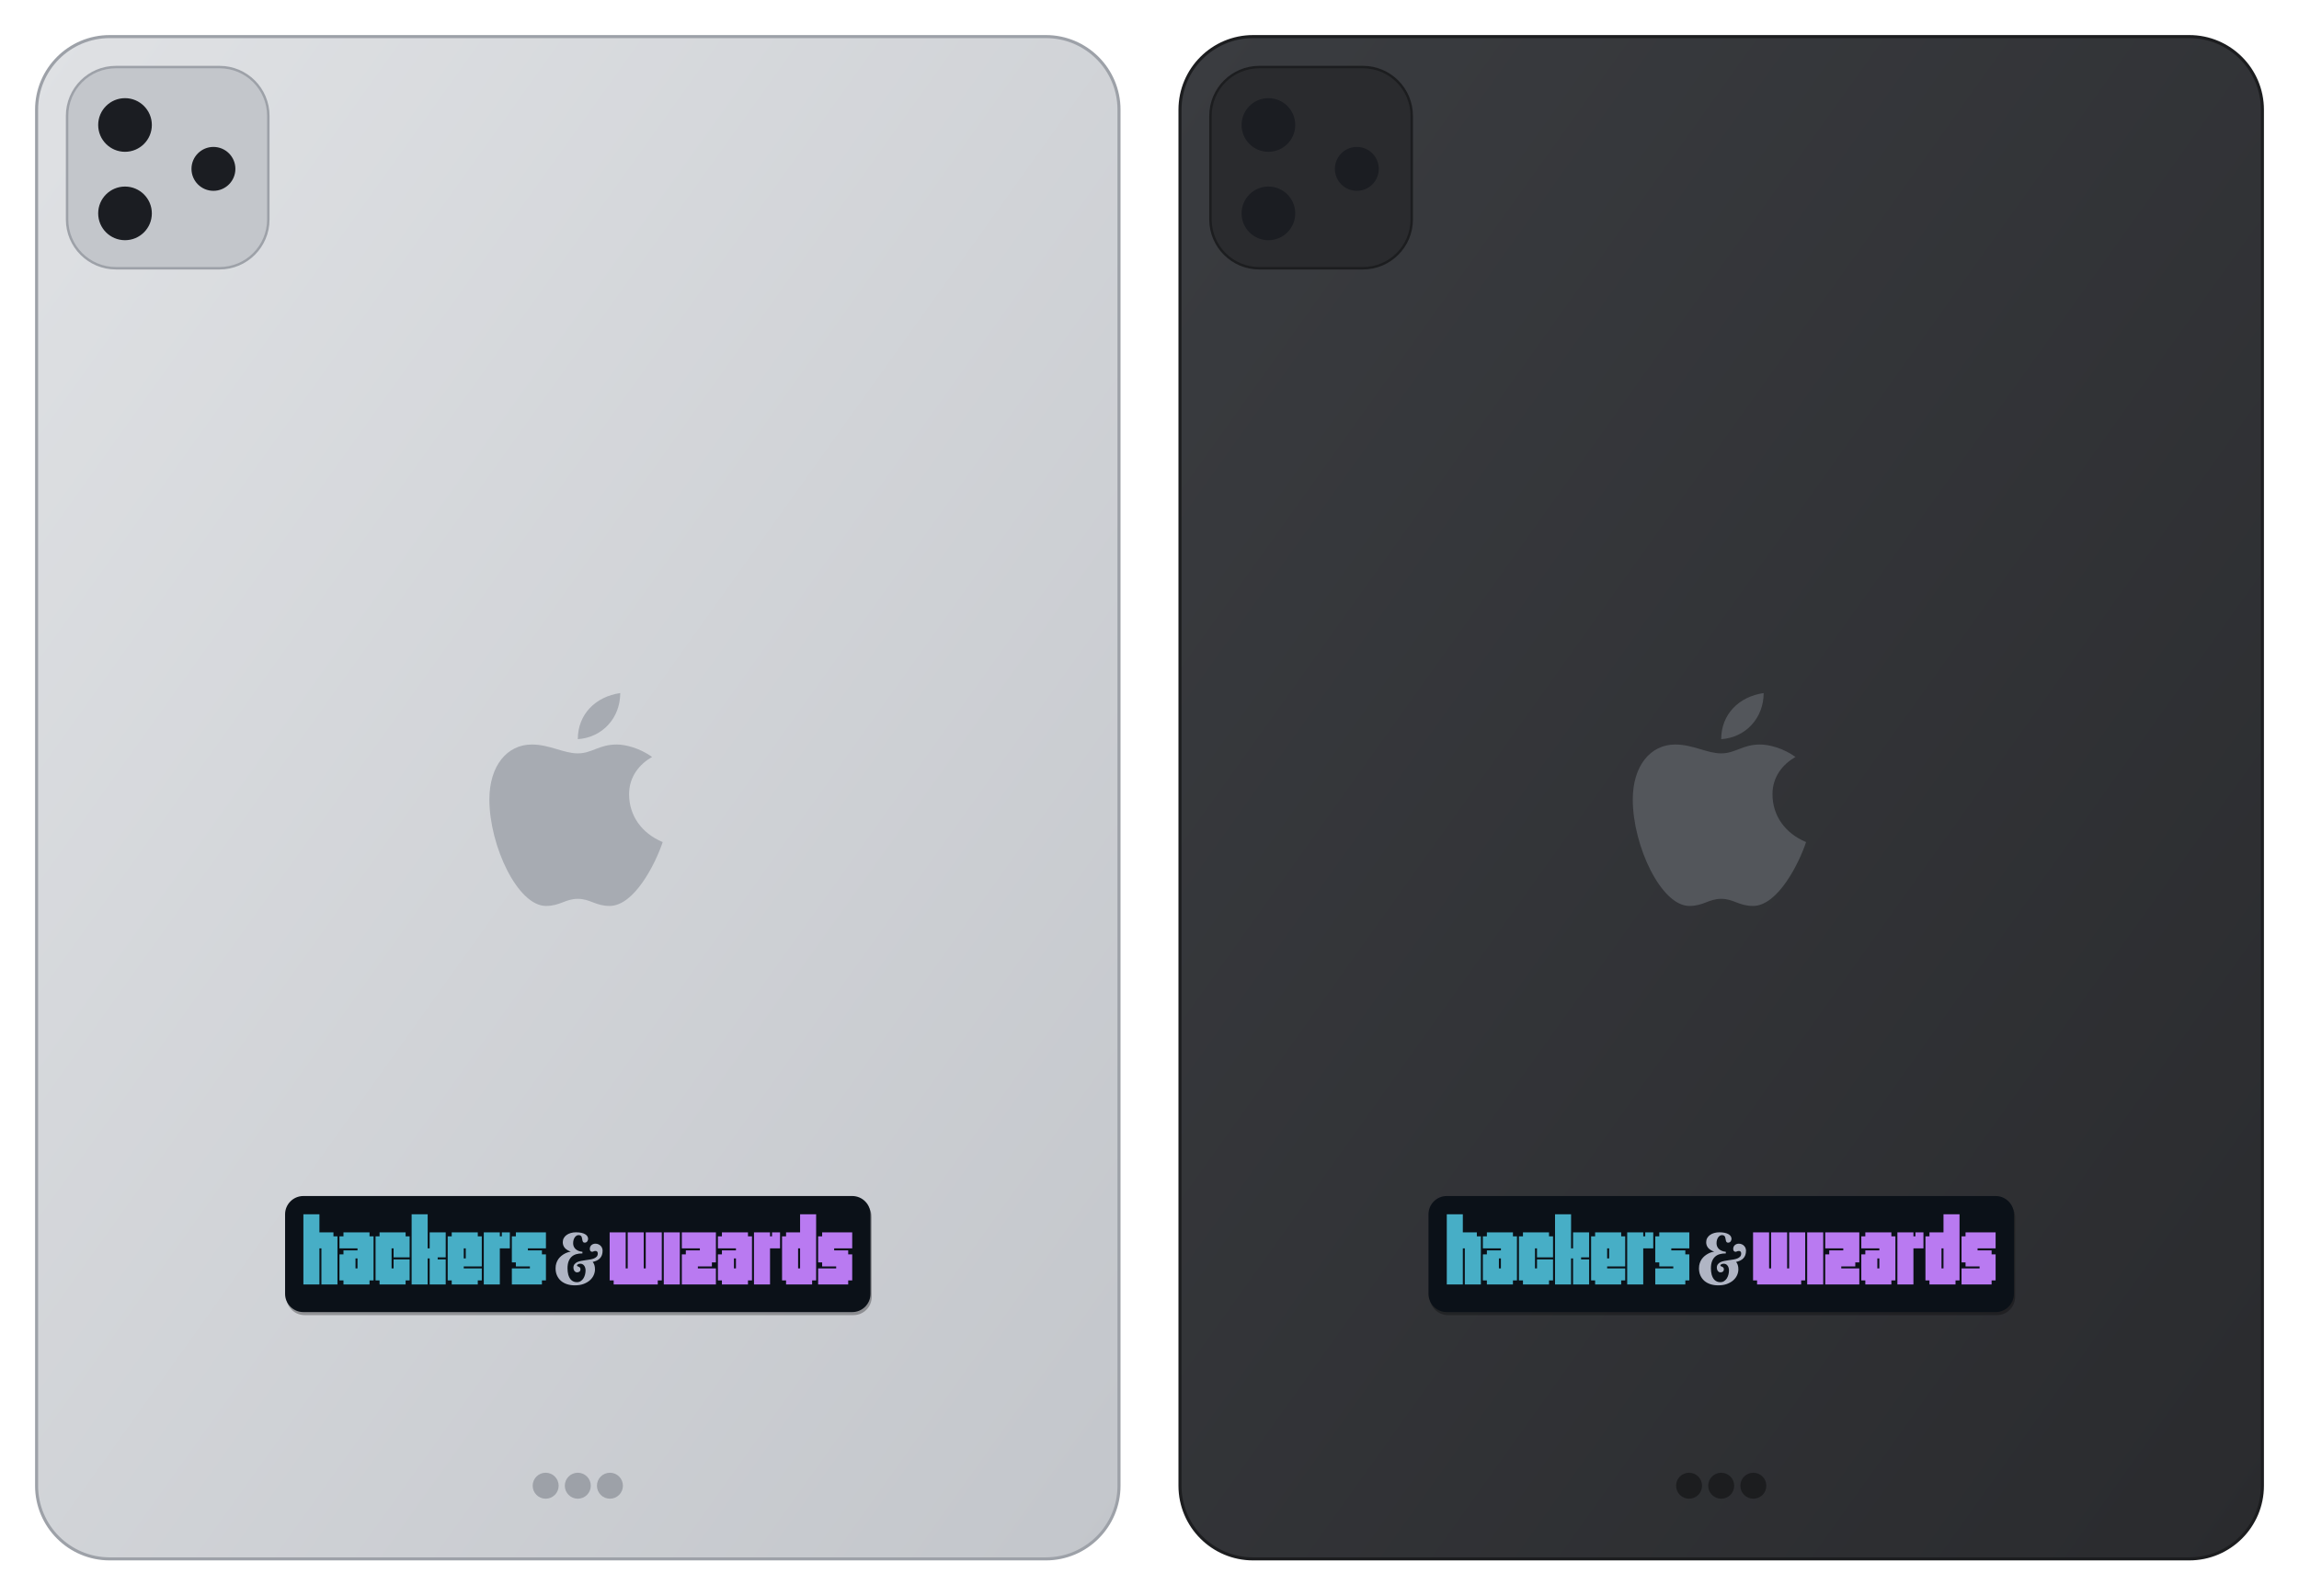
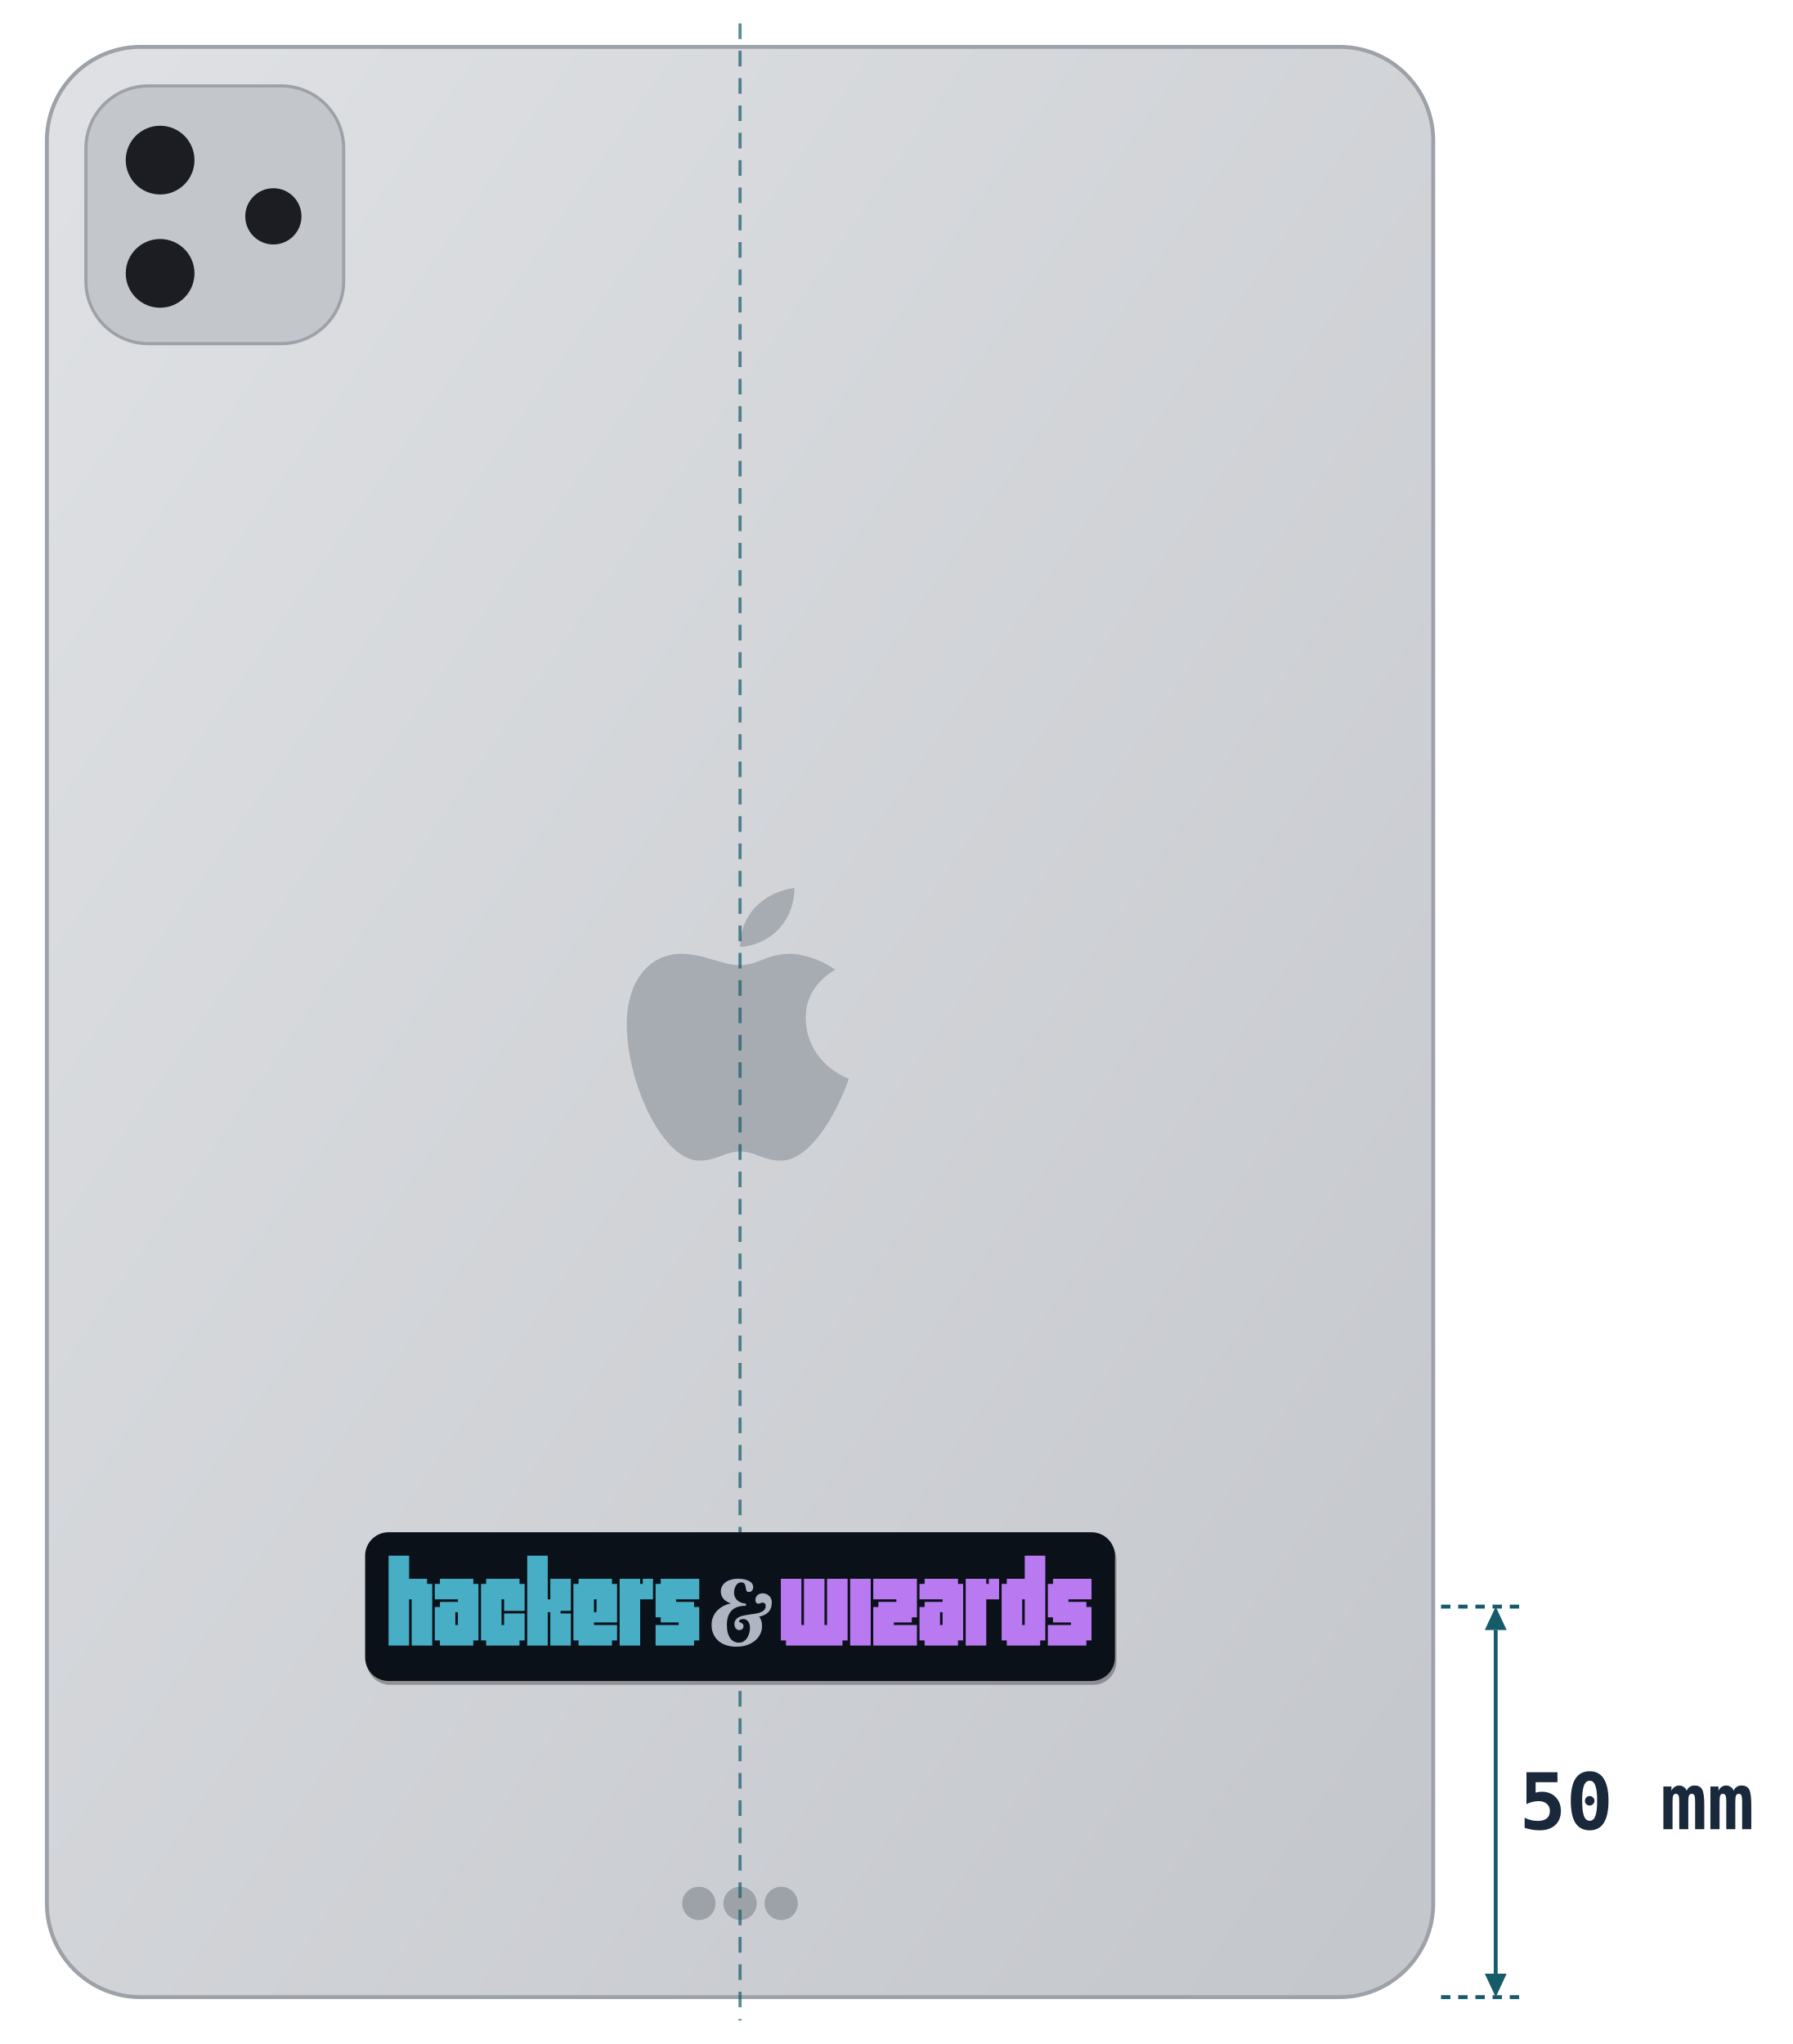
- <svg xmlns="http://www.w3.org/2000/svg" width="377mm" height="261.7mm" viewBox="-6 -6 377 261.7">
-   <g transform="translate(0 0)">
-     <defs>
-       <linearGradient id="is" x2="1" y2="1">
-         <stop offset="0" stop-color="#dfe1e4" />
-         <stop offset="1" stop-color="#c3c6cb" />
-       </linearGradient>
-     </defs>
-     <rect width="177.5" height="249.7" rx="12" fill="url(#is)" stroke="#9da1a8" stroke-width="0.5" />
-     <rect x="5" y="5" width="33" height="33" rx="8" fill="#c3c6cb" stroke="#9da1a8" stroke-width="0.4" />
-     <circle cx="14.5" cy="14.5" r="4.4" fill="#1b1d22" />
-     <circle cx="14.5" cy="29" r="4.4" fill="#1b1d22" />
-     <circle cx="29" cy="21.7" r="3.6" fill="#1b1d22" />
-     <circle cx="83.48" cy="237.7" r="2.13" fill="#9da1a8" />
-     <circle cx="88.75" cy="237.7" r="2.13" fill="#9da1a8" />
-     <circle cx="94.02" cy="237.7" r="2.13" fill="#9da1a8" />
-     <g transform="translate(74.25 107.1) scale(0.29 0.2909836)" fill="#a7abb2">
-       <path d="M50 36C42 36 34 31 24 31 10 31 0 43 0 62c0 26 16 60 32 60 8 0 11-4 18-4s10 4 18 4c14 0 26-24 30-36-12-5-19-15-19-27 0-10 6-17 13-21-7-5-15-7-20-7-10 0-14 5-22 5Z" />
-       <path d="M50 28C50 14 60 4 74 2 74 16 64 27 50 28Z" />
+ <svg xmlns="http://www.w3.org/2000/svg" width="229.5mm" height="261.7mm" viewBox="-6 -6 229.5 261.7">
+   <defs>
+     <linearGradient id="shade" x2="1" y2="1">
+       <stop offset="0" stop-color="#dfe1e4" />
+       <stop offset="1" stop-color="#c3c6cb" />
+     </linearGradient>
+   </defs>
+   <rect width="177.5" height="249.7" rx="12" fill="url(#shade)" stroke="#9da1a8" stroke-width="0.5" />
+   <rect x="5" y="5" width="33" height="33" rx="8" fill="#c3c6cb" stroke="#9da1a8" stroke-width="0.4" />
+   <circle cx="14.5" cy="14.5" r="4.4" fill="#1b1d22" />
+   <circle cx="14.5" cy="29" r="4.4" fill="#1b1d22" />
+   <circle cx="29" cy="21.7" r="3.6" fill="#1b1d22" />
+   <circle cx="83.48" cy="237.7" r="2.13" fill="#9da1a8" />
+   <circle cx="88.75" cy="237.7" r="2.13" fill="#9da1a8" />
+   <circle cx="94.02" cy="237.7" r="2.13" fill="#9da1a8" />
+   <g transform="translate(74.25 107.1) scale(0.29 0.2909836)" fill="#a7abb2">
+     <path d="M50 36C42 36 34 31 24 31 10 31 0 43 0 62c0 26 16 60 32 60 8 0 11-4 18-4s10 4 18 4c14 0 26-24 30-36-12-5-19-15-19-27 0-10 6-17 13-21-7-5-15-7-20-7-10 0-14 5-22 5Z" />
+     <path d="M50 28C50 14 60 4 74 2 74 16 64 27 50 28Z" />
+   </g>
+   <path d="M88.75 -3V252.7" stroke="#155b6a" stroke-width="0.4" stroke-dasharray="2 1.5" opacity=".7" />
+   <g transform="translate(40.75 190.1805)">
+     <clipPath id="is">
+       <rect x="0" y="0" width="96" height="19.039" rx="3" />
+     </clipPath>
+     <g transform="translate(0.2 0.5)" fill="rgba(0,0,0,.3)">
+       <rect x="0" y="0" width="96" height="19.039" rx="3" />
    </g>
-     <g transform="translate(40.75 190.1805)">
-       <clipPath id="iss">
-         <rect x="0" y="0" width="96" height="19.039" rx="3" />
-       </clipPath>
-       <g transform="translate(0.2 0.5)" fill="rgba(0,0,0,.3)">
-         <rect x="0" y="0" width="96" height="19.039" rx="3" />
-       </g>
-       <g clip-path="url(#iss)">
-         <rect x="-3" y="-3" width="102" height="25.039" fill="#0B1118" />
-         <svg x="3" y="3" width="90" height="13.039" viewBox="96 96 6571 952" overflow="visible">
-           <g fill="#47AEC6">
-             <path d="M288 312H456V360H504V936H312V504H288V936H96V96H288V312Z" />
-             <path fill-rule="evenodd" d="M888 360H936V888H888V936H576V888H528V576H576V528H744V504H528V360H576V312H888V360ZM720 744H744V624H720V744Z" />
-             <path d="M1320 360H1368V612H1176V504H1152V744H1176V636H1368V888H1320V936H1008V888H960V360H1008V312H1320V360Z" />
-             <path d="M1584 504H1608V312H1800V612H1704V636H1800V936H1608V624H1584V936H1392V96H1584V504Z" />
-             <path fill-rule="evenodd" d="M2184 360H2232V720H2016V744H2232V888H2184V936H1872V888H1824V360H1872V312H2184V360ZM2016 624H2040V504H2016V624Z" />
-             <path d="M2448 360H2472V312H2568V504H2448V936H2256V312H2448V360Z" />
-             <path d="M3000 504H2784V528H2952V576H3000V888H2952V936H2592V744H2808V720H2640V672H2592V360H2640V312H3000V504Z" />
+     <g clip-path="url(#is)">
+       <rect x="-3" y="-3" width="102" height="25.039" fill="#0B1118" />
+       <svg x="3" y="3" width="90" height="13.039" viewBox="96 96 6571 952" overflow="visible">
+         <g fill="#47AEC6">
+           <path d="M288 312H456V360H504V936H312V504H288V936H96V96H288V312Z" />
+           <path fill-rule="evenodd" d="M888 360H936V888H888V936H576V888H528V576H576V528H744V504H528V360H576V312H888V360ZM720 744H744V624H720V744Z" />
+           <path d="M1320 360H1368V612H1176V504H1152V744H1176V636H1368V888H1320V936H1008V888H960V360H1008V312H1320V360Z" />
+           <path d="M1584 504H1608V312H1800V612H1704V636H1800V936H1608V624H1584V936H1392V96H1584V504Z" />
+           <path fill-rule="evenodd" d="M2184 360H2232V720H2016V744H2232V888H2184V936H1872V888H1824V360H1872V312H2184V360ZM2016 624H2040V504H2016V624Z" />
+           <path d="M2448 360H2472V312H2568V504H2448V936H2256V312H2448V360Z" />
+           <path d="M3000 504H2784V528H2952V576H3000V888H2952V936H2592V744H2808V720H2640V672H2592V360H2640V312H3000V504Z" />
+         </g>
+         <g transform="translate(2803 -672)">
+           <g fill="#B0B5C4" transform="translate(-29 0)">
+             <path d="M662.667 1236.57C636.041 1236.01 611.657 1238.96 589.516 1245.4C567.654 1251.57 548.876 1261.94 533.181 1276.51C517.766 1290.81 505.714 1309.44 497.025 1332.43C488.617 1355.13 484.413 1382.6 484.413 1414.83C484.413 1427.44 485.114 1440.33 486.515 1453.51C487.917 1466.68 490.299 1479.43 493.662 1491.76C497.306 1503.81 501.93 1515.31 507.536 1526.24C513.141 1537.17 520.148 1546.7 528.556 1554.82C536.964 1562.67 546.774 1568.98 557.985 1573.74C569.196 1578.51 582.229 1580.89 597.083 1580.89C614.74 1580.89 630.015 1576.55 642.908 1567.86C656.081 1559.17 666.871 1548.1 675.279 1534.64C683.688 1520.91 689.994 1505.78 694.198 1489.24C698.402 1472.42 700.504 1456.17 700.504 1440.47C700.504 1428.42 698.962 1417.49 695.879 1407.68C693.077 1397.87 688.873 1389.46 683.267 1382.46C677.942 1375.17 671.355 1369.56 663.508 1365.64C655.66 1361.72 646.972 1359.75 637.442 1359.75C627.072 1359.75 617.823 1361.86 609.695 1366.06C601.848 1369.98 597.924 1375.03 597.924 1381.19C597.924 1385.4 600.026 1388.34 604.23 1390.02C608.714 1391.42 613.479 1393.39 618.524 1395.91C623.849 1398.15 628.614 1401.51 632.818 1406C637.302 1410.48 639.544 1417.49 639.544 1427.02C639.544 1438.23 635.761 1447.06 628.193 1453.51C620.906 1459.95 611.377 1463.17 599.605 1463.17C592.318 1463.17 585.872 1461.63 580.267 1458.55C574.941 1455.19 570.317 1450.98 566.393 1445.94C562.75 1440.61 559.947 1434.73 557.985 1428.28C556.023 1421.55 555.042 1414.83 555.042 1408.1C555.042 1391 559.246 1377.13 567.654 1366.48C576.062 1355.55 586.993 1346.86 600.446 1340.42C614.18 1333.97 629.735 1329.2 647.112 1326.12C664.769 1322.76 682.707 1319.81 700.924 1317.29C719.142 1314.77 736.939 1312.11 754.316 1309.3C771.974 1306.5 787.529 1302.3 800.982 1296.69C814.715 1291.09 825.786 1283.66 834.194 1274.41C842.603 1265.16 846.807 1252.83 846.807 1237.41C846.807 1228.73 845.125 1222.28 841.762 1218.08C838.679 1213.87 835.175 1210.93 831.251 1209.25C826.487 1207.29 821.302 1206.58 815.696 1207.15C811.492 1207.15 807.849 1207.71 804.766 1208.83C801.683 1209.67 798.74 1210.79 795.937 1212.19C793.415 1213.31 790.752 1214.43 787.949 1215.55C785.146 1216.39 782.063 1216.81 778.7 1216.81C771.974 1216.81 765.667 1214.15 759.782 1208.83C754.176 1203.22 751.374 1194.39 751.374 1182.34C751.374 1171.13 753.476 1161.6 757.68 1153.75C761.884 1145.91 767.209 1139.46 773.655 1134.41C780.102 1129.37 787.108 1125.73 794.676 1123.48C802.523 1120.96 810.091 1119.7 817.378 1119.7C831.672 1119.7 844.144 1122.22 854.794 1127.27C865.725 1132.03 874.834 1138.48 882.121 1146.61C889.688 1154.45 895.294 1163.42 898.938 1173.51C902.581 1183.32 904.403 1193.13 904.403 1202.94C904.403 1222.84 901.74 1240.36 896.415 1255.49C891.09 1270.35 883.382 1283.24 873.292 1294.17C863.203 1305.1 850.73 1314.21 835.876 1321.5C821.302 1328.5 804.625 1334.11 785.847 1338.31C794.536 1348.12 801.262 1360.45 806.027 1375.31C810.792 1389.88 813.174 1407.4 813.174 1427.86C813.174 1450.56 808.129 1473.4 798.039 1496.39C787.949 1519.09 772.814 1539.55 752.635 1557.77C732.455 1575.7 707.23 1590.42 676.961 1601.91C646.972 1613.12 612.078 1618.73 572.279 1618.73C538.646 1618.73 507.676 1614.24 479.368 1605.27C451.061 1596.02 426.677 1582.71 406.217 1565.33C386.037 1547.68 370.202 1526.24 358.71 1501.01C347.219 1475.79 341.474 1447.06 341.474 1414.83C341.474 1392.13 344.557 1371.53 350.723 1353.03C356.889 1334.53 365.017 1318.13 375.106 1303.84C385.477 1289.55 397.108 1277.07 410 1266.42C423.173 1255.77 436.486 1246.8 449.939 1239.52C463.393 1232.23 476.565 1226.62 489.458 1222.7C502.351 1218.5 513.842 1215.69 523.932 1214.29C520.008 1213.17 514.823 1211.49 508.376 1209.25C502.21 1206.72 495.484 1203.5 488.197 1199.58C481.19 1195.37 474.043 1190.47 466.756 1184.86C459.469 1178.98 452.882 1172.11 446.997 1164.26C441.391 1156.42 436.767 1147.45 433.123 1137.36C429.479 1126.99 427.658 1115.36 427.658 1102.46C427.658 1083.96 431.722 1067.43 439.85 1052.85C447.978 1038 459.188 1025.53 473.482 1015.44C487.776 1005.07 504.453 997.22 523.511 991.895C542.85 986.29 563.45 983.487 585.312 983.487C610.536 983.487 632.257 985.589 650.475 989.793C668.693 993.717 683.688 999.322 695.459 1006.61C707.511 1013.62 716.339 1021.88 721.945 1031.41C727.831 1040.94 730.773 1051.03 730.773 1061.68C730.773 1066.73 729.933 1071.91 728.251 1077.24C726.85 1082.56 724.467 1087.47 721.104 1091.95C717.741 1096.44 713.396 1100.22 708.071 1103.3C703.026 1106.11 697 1107.51 689.994 1107.51C681.866 1107.51 675.84 1105.27 671.916 1100.78C668.272 1096.3 665.61 1090.69 663.928 1083.96C662.247 1077.24 660.845 1070.09 659.724 1062.52C658.883 1054.68 657.202 1047.39 654.679 1040.66C652.157 1033.94 647.953 1028.33 642.067 1023.85C636.461 1019.36 628.053 1017.12 616.842 1017.12C608.154 1017.12 599.886 1019.5 592.038 1024.27C584.19 1029.03 577.184 1035.76 571.018 1044.45C565.132 1053.13 560.367 1063.5 556.724 1075.56C553.36 1087.61 551.679 1100.78 551.679 1115.08C551.679 1128.25 554.061 1140.72 558.826 1152.49C563.59 1163.98 570.597 1174.21 579.846 1183.18C589.375 1192.15 601.007 1199.58 614.74 1205.46C628.474 1211.35 644.449 1215.13 662.667 1216.81V1236.57Z" />
          </g>
-           <g transform="translate(2803 -672)">
-             <g fill="#B0B5C4" transform="translate(-29 0)">
-               <path d="M662.667 1236.57C636.041 1236.01 611.657 1238.96 589.516 1245.4C567.654 1251.57 548.876 1261.94 533.181 1276.51C517.766 1290.81 505.714 1309.44 497.025 1332.43C488.617 1355.13 484.413 1382.6 484.413 1414.83C484.413 1427.44 485.114 1440.33 486.515 1453.51C487.917 1466.68 490.299 1479.43 493.662 1491.76C497.306 1503.81 501.93 1515.31 507.536 1526.24C513.141 1537.17 520.148 1546.7 528.556 1554.82C536.964 1562.67 546.774 1568.98 557.985 1573.74C569.196 1578.51 582.229 1580.89 597.083 1580.89C614.74 1580.89 630.015 1576.55 642.908 1567.86C656.081 1559.17 666.871 1548.1 675.279 1534.64C683.688 1520.91 689.994 1505.78 694.198 1489.24C698.402 1472.42 700.504 1456.17 700.504 1440.47C700.504 1428.42 698.962 1417.49 695.879 1407.68C693.077 1397.87 688.873 1389.46 683.267 1382.46C677.942 1375.17 671.355 1369.56 663.508 1365.64C655.66 1361.72 646.972 1359.75 637.442 1359.75C627.072 1359.75 617.823 1361.86 609.695 1366.06C601.848 1369.98 597.924 1375.03 597.924 1381.19C597.924 1385.4 600.026 1388.34 604.23 1390.02C608.714 1391.42 613.479 1393.39 618.524 1395.91C623.849 1398.15 628.614 1401.51 632.818 1406C637.302 1410.48 639.544 1417.49 639.544 1427.02C639.544 1438.23 635.761 1447.06 628.193 1453.51C620.906 1459.95 611.377 1463.17 599.605 1463.17C592.318 1463.17 585.872 1461.63 580.267 1458.55C574.941 1455.19 570.317 1450.98 566.393 1445.94C562.75 1440.61 559.947 1434.73 557.985 1428.28C556.023 1421.55 555.042 1414.83 555.042 1408.1C555.042 1391 559.246 1377.13 567.654 1366.48C576.062 1355.55 586.993 1346.86 600.446 1340.42C614.18 1333.97 629.735 1329.2 647.112 1326.12C664.769 1322.76 682.707 1319.81 700.924 1317.29C719.142 1314.77 736.939 1312.11 754.316 1309.3C771.974 1306.5 787.529 1302.3 800.982 1296.69C814.715 1291.09 825.786 1283.66 834.194 1274.41C842.603 1265.16 846.807 1252.83 846.807 1237.41C846.807 1228.73 845.125 1222.28 841.762 1218.08C838.679 1213.87 835.175 1210.93 831.251 1209.25C826.487 1207.29 821.302 1206.58 815.696 1207.15C811.492 1207.15 807.849 1207.71 804.766 1208.83C801.683 1209.67 798.74 1210.79 795.937 1212.19C793.415 1213.31 790.752 1214.43 787.949 1215.55C785.146 1216.39 782.063 1216.81 778.7 1216.81C771.974 1216.81 765.667 1214.15 759.782 1208.83C754.176 1203.22 751.374 1194.39 751.374 1182.34C751.374 1171.13 753.476 1161.6 757.68 1153.75C761.884 1145.91 767.209 1139.46 773.655 1134.41C780.102 1129.37 787.108 1125.73 794.676 1123.48C802.523 1120.96 810.091 1119.7 817.378 1119.7C831.672 1119.7 844.144 1122.22 854.794 1127.27C865.725 1132.03 874.834 1138.48 882.121 1146.61C889.688 1154.45 895.294 1163.42 898.938 1173.51C902.581 1183.32 904.403 1193.13 904.403 1202.94C904.403 1222.84 901.74 1240.36 896.415 1255.49C891.09 1270.35 883.382 1283.24 873.292 1294.17C863.203 1305.1 850.73 1314.21 835.876 1321.5C821.302 1328.5 804.625 1334.11 785.847 1338.31C794.536 1348.12 801.262 1360.45 806.027 1375.31C810.792 1389.88 813.174 1407.4 813.174 1427.86C813.174 1450.56 808.129 1473.4 798.039 1496.39C787.949 1519.09 772.814 1539.55 752.635 1557.77C732.455 1575.7 707.23 1590.42 676.961 1601.91C646.972 1613.12 612.078 1618.73 572.279 1618.73C538.646 1618.73 507.676 1614.24 479.368 1605.27C451.061 1596.02 426.677 1582.71 406.217 1565.33C386.037 1547.68 370.202 1526.24 358.71 1501.01C347.219 1475.79 341.474 1447.06 341.474 1414.83C341.474 1392.13 344.557 1371.53 350.723 1353.03C356.889 1334.53 365.017 1318.13 375.106 1303.84C385.477 1289.55 397.108 1277.07 410 1266.42C423.173 1255.77 436.486 1246.8 449.939 1239.52C463.393 1232.23 476.565 1226.62 489.458 1222.7C502.351 1218.5 513.842 1215.69 523.932 1214.29C520.008 1213.17 514.823 1211.49 508.376 1209.25C502.21 1206.72 495.484 1203.5 488.197 1199.58C481.19 1195.37 474.043 1190.47 466.756 1184.86C459.469 1178.98 452.882 1172.11 446.997 1164.26C441.391 1156.42 436.767 1147.45 433.123 1137.36C429.479 1126.99 427.658 1115.36 427.658 1102.46C427.658 1083.96 431.722 1067.43 439.85 1052.85C447.978 1038 459.188 1025.53 473.482 1015.44C487.776 1005.07 504.453 997.22 523.511 991.895C542.85 986.29 563.45 983.487 585.312 983.487C610.536 983.487 632.257 985.589 650.475 989.793C668.693 993.717 683.688 999.322 695.459 1006.61C707.511 1013.62 716.339 1021.88 721.945 1031.41C727.831 1040.94 730.773 1051.03 730.773 1061.68C730.773 1066.73 729.933 1071.91 728.251 1077.24C726.85 1082.56 724.467 1087.47 721.104 1091.95C717.741 1096.44 713.396 1100.22 708.071 1103.3C703.026 1106.11 697 1107.51 689.994 1107.51C681.866 1107.51 675.84 1105.27 671.916 1100.78C668.272 1096.3 665.61 1090.69 663.928 1083.96C662.247 1077.24 660.845 1070.09 659.724 1062.52C658.883 1054.68 657.202 1047.39 654.679 1040.66C652.157 1033.94 647.953 1028.33 642.067 1023.85C636.461 1019.36 628.053 1017.12 616.842 1017.12C608.154 1017.12 599.886 1019.5 592.038 1024.27C584.19 1029.03 577.184 1035.76 571.018 1044.45C565.132 1053.13 560.367 1063.5 556.724 1075.56C553.36 1087.61 551.679 1100.78 551.679 1115.08C551.679 1128.25 554.061 1140.72 558.826 1152.49C563.59 1163.98 570.597 1174.21 579.846 1183.18C589.375 1192.15 601.007 1199.58 614.74 1205.46C628.474 1211.35 644.449 1215.13 662.667 1216.81V1236.57Z" />
-             </g>
-             <g fill="#B97AF1">
-               <path d="M1152 1416H1176V984H1368V1416H1392V984H1584V1560H1536V1608H1008V1560H960V984H1152V1416Z" />
-               <path d="M1800 1608H1608V984H1800V1608Z" />
-               <path d="M2232 1344H2184V1392H2016V1416H2232V1608H1824V1248H1872V1200H2040V1176H1824V984H2232V1344Z" />
-               <path fill-rule="evenodd" d="M2616 1032H2664V1560H2616V1608H2304V1560H2256V1248H2304V1200H2472V1176H2256V1032H2304V984H2616V1032ZM2448 1416H2472V1296H2448V1416Z" />
-               <path d="M2880 1032H2904V984H3000V1176H2880V1608H2688V984H2880V1032Z" />
-               <path fill-rule="evenodd" d="M3432 1560H3384V1608H3072V1560H3024V1032H3072V984H3240V768H3432V1560ZM3216 1416H3240V1176H3216V1416Z" />
-               <path d="M3864 1176H3648V1200H3816V1248H3864V1560H3816V1608H3456V1416H3672V1392H3504V1344H3456V1032H3504V984H3864V1176Z" />
-             </g>
+           <g fill="#B97AF1">
+             <path d="M1152 1416H1176V984H1368V1416H1392V984H1584V1560H1536V1608H1008V1560H960V984H1152V1416Z" />
+             <path d="M1800 1608H1608V984H1800V1608Z" />
+             <path d="M2232 1344H2184V1392H2016V1416H2232V1608H1824V1248H1872V1200H2040V1176H1824V984H2232V1344Z" />
+             <path fill-rule="evenodd" d="M2616 1032H2664V1560H2616V1608H2304V1560H2256V1248H2304V1200H2472V1176H2256V1032H2304V984H2616V1032ZM2448 1416H2472V1296H2448V1416Z" />
+             <path d="M2880 1032H2904V984H3000V1176H2880V1608H2688V984H2880V1032Z" />
+             <path fill-rule="evenodd" d="M3432 1560H3384V1608H3072V1560H3024V1032H3072V984H3240V768H3432V1560ZM3216 1416H3240V1176H3216V1416Z" />
+             <path d="M3864 1176H3648V1200H3816V1248H3864V1560H3816V1608H3456V1416H3672V1392H3504V1344H3456V1032H3504V984H3864V1176Z" />
          </g>
-         </svg>
-       </g>
+         </g>
+       </svg>
    </g>
  </g>
-   <g transform="translate(187.5 0)">
-     <defs>
-       <linearGradient id="ib" x2="1" y2="1">
-         <stop offset="0" stop-color="#3a3c40" />
-         <stop offset="1" stop-color="#2a2b2e" />
-       </linearGradient>
-     </defs>
-     <rect width="177.5" height="249.7" rx="12" fill="url(#ib)" stroke="#1c1d1f" stroke-width="0.5" />
-     <rect x="5" y="5" width="33" height="33" rx="8" fill="#2a2b2e" stroke="#1c1d1f" stroke-width="0.4" />
-     <circle cx="14.5" cy="14.5" r="4.4" fill="#1b1d22" />
-     <circle cx="14.5" cy="29" r="4.4" fill="#1b1d22" />
-     <circle cx="29" cy="21.7" r="3.6" fill="#1b1d22" />
-     <circle cx="83.48" cy="237.7" r="2.13" fill="#1c1d1f" />
-     <circle cx="88.75" cy="237.7" r="2.13" fill="#1c1d1f" />
-     <circle cx="94.02" cy="237.7" r="2.13" fill="#1c1d1f" />
-     <g transform="translate(74.25 107.1) scale(0.29 0.2909836)" fill="#53565b">
-       <path d="M50 36C42 36 34 31 24 31 10 31 0 43 0 62c0 26 16 60 32 60 8 0 11-4 18-4s10 4 18 4c14 0 26-24 30-36-12-5-19-15-19-27 0-10 6-17 13-21-7-5-15-7-20-7-10 0-14 5-22 5Z" />
-       <path d="M50 28C50 14 60 4 74 2 74 16 64 27 50 28Z" />
-     </g>
-     <g transform="translate(40.75 190.1805)">
-       <clipPath id="ibs">
-         <rect x="0" y="0" width="96" height="19.039" rx="3" />
-       </clipPath>
-       <g transform="translate(0.2 0.5)" fill="rgba(0,0,0,.3)">
-         <rect x="0" y="0" width="96" height="19.039" rx="3" />
-       </g>
-       <g clip-path="url(#ibs)">
-         <rect x="-3" y="-3" width="102" height="25.039" fill="#0B1118" />
-         <svg x="3" y="3" width="90" height="13.039" viewBox="96 96 6571 952" overflow="visible">
-           <g fill="#47AEC6">
-             <path d="M288 312H456V360H504V936H312V504H288V936H96V96H288V312Z" />
-             <path fill-rule="evenodd" d="M888 360H936V888H888V936H576V888H528V576H576V528H744V504H528V360H576V312H888V360ZM720 744H744V624H720V744Z" />
-             <path d="M1320 360H1368V612H1176V504H1152V744H1176V636H1368V888H1320V936H1008V888H960V360H1008V312H1320V360Z" />
-             <path d="M1584 504H1608V312H1800V612H1704V636H1800V936H1608V624H1584V936H1392V96H1584V504Z" />
-             <path fill-rule="evenodd" d="M2184 360H2232V720H2016V744H2232V888H2184V936H1872V888H1824V360H1872V312H2184V360ZM2016 624H2040V504H2016V624Z" />
-             <path d="M2448 360H2472V312H2568V504H2448V936H2256V312H2448V360Z" />
-             <path d="M3000 504H2784V528H2952V576H3000V888H2952V936H2592V744H2808V720H2640V672H2592V360H2640V312H3000V504Z" />
-           </g>
-           <g transform="translate(2803 -672)">
-             <g fill="#B0B5C4" transform="translate(-29 0)">
-               <path d="M662.667 1236.57C636.041 1236.01 611.657 1238.96 589.516 1245.4C567.654 1251.57 548.876 1261.94 533.181 1276.51C517.766 1290.81 505.714 1309.44 497.025 1332.43C488.617 1355.13 484.413 1382.6 484.413 1414.83C484.413 1427.44 485.114 1440.33 486.515 1453.51C487.917 1466.68 490.299 1479.43 493.662 1491.76C497.306 1503.81 501.93 1515.31 507.536 1526.24C513.141 1537.17 520.148 1546.7 528.556 1554.82C536.964 1562.67 546.774 1568.98 557.985 1573.74C569.196 1578.51 582.229 1580.89 597.083 1580.89C614.74 1580.89 630.015 1576.55 642.908 1567.86C656.081 1559.17 666.871 1548.1 675.279 1534.64C683.688 1520.91 689.994 1505.78 694.198 1489.24C698.402 1472.42 700.504 1456.17 700.504 1440.47C700.504 1428.42 698.962 1417.49 695.879 1407.68C693.077 1397.87 688.873 1389.46 683.267 1382.46C677.942 1375.17 671.355 1369.56 663.508 1365.64C655.66 1361.72 646.972 1359.75 637.442 1359.75C627.072 1359.75 617.823 1361.86 609.695 1366.06C601.848 1369.98 597.924 1375.03 597.924 1381.19C597.924 1385.4 600.026 1388.34 604.23 1390.02C608.714 1391.42 613.479 1393.39 618.524 1395.91C623.849 1398.15 628.614 1401.51 632.818 1406C637.302 1410.48 639.544 1417.49 639.544 1427.02C639.544 1438.23 635.761 1447.06 628.193 1453.51C620.906 1459.95 611.377 1463.17 599.605 1463.17C592.318 1463.17 585.872 1461.63 580.267 1458.55C574.941 1455.19 570.317 1450.98 566.393 1445.94C562.75 1440.61 559.947 1434.73 557.985 1428.28C556.023 1421.55 555.042 1414.83 555.042 1408.1C555.042 1391 559.246 1377.13 567.654 1366.48C576.062 1355.55 586.993 1346.86 600.446 1340.42C614.18 1333.97 629.735 1329.2 647.112 1326.12C664.769 1322.76 682.707 1319.81 700.924 1317.29C719.142 1314.77 736.939 1312.11 754.316 1309.3C771.974 1306.5 787.529 1302.3 800.982 1296.69C814.715 1291.09 825.786 1283.66 834.194 1274.41C842.603 1265.16 846.807 1252.83 846.807 1237.41C846.807 1228.73 845.125 1222.28 841.762 1218.08C838.679 1213.87 835.175 1210.93 831.251 1209.25C826.487 1207.29 821.302 1206.58 815.696 1207.15C811.492 1207.15 807.849 1207.71 804.766 1208.83C801.683 1209.67 798.74 1210.79 795.937 1212.19C793.415 1213.31 790.752 1214.43 787.949 1215.55C785.146 1216.39 782.063 1216.81 778.7 1216.81C771.974 1216.81 765.667 1214.15 759.782 1208.83C754.176 1203.22 751.374 1194.39 751.374 1182.34C751.374 1171.13 753.476 1161.6 757.68 1153.75C761.884 1145.91 767.209 1139.46 773.655 1134.41C780.102 1129.37 787.108 1125.73 794.676 1123.48C802.523 1120.96 810.091 1119.7 817.378 1119.7C831.672 1119.7 844.144 1122.22 854.794 1127.27C865.725 1132.03 874.834 1138.48 882.121 1146.61C889.688 1154.45 895.294 1163.42 898.938 1173.51C902.581 1183.32 904.403 1193.13 904.403 1202.94C904.403 1222.84 901.74 1240.36 896.415 1255.49C891.09 1270.35 883.382 1283.24 873.292 1294.17C863.203 1305.1 850.73 1314.21 835.876 1321.5C821.302 1328.5 804.625 1334.11 785.847 1338.31C794.536 1348.12 801.262 1360.45 806.027 1375.31C810.792 1389.88 813.174 1407.4 813.174 1427.86C813.174 1450.56 808.129 1473.4 798.039 1496.39C787.949 1519.09 772.814 1539.55 752.635 1557.77C732.455 1575.7 707.23 1590.42 676.961 1601.91C646.972 1613.12 612.078 1618.73 572.279 1618.73C538.646 1618.73 507.676 1614.24 479.368 1605.27C451.061 1596.02 426.677 1582.71 406.217 1565.33C386.037 1547.68 370.202 1526.24 358.71 1501.01C347.219 1475.79 341.474 1447.06 341.474 1414.83C341.474 1392.13 344.557 1371.53 350.723 1353.03C356.889 1334.53 365.017 1318.13 375.106 1303.84C385.477 1289.55 397.108 1277.07 410 1266.42C423.173 1255.77 436.486 1246.8 449.939 1239.52C463.393 1232.23 476.565 1226.62 489.458 1222.7C502.351 1218.5 513.842 1215.69 523.932 1214.29C520.008 1213.17 514.823 1211.49 508.376 1209.25C502.21 1206.72 495.484 1203.5 488.197 1199.58C481.19 1195.37 474.043 1190.47 466.756 1184.86C459.469 1178.98 452.882 1172.11 446.997 1164.26C441.391 1156.42 436.767 1147.45 433.123 1137.36C429.479 1126.99 427.658 1115.36 427.658 1102.46C427.658 1083.96 431.722 1067.43 439.85 1052.85C447.978 1038 459.188 1025.53 473.482 1015.44C487.776 1005.07 504.453 997.22 523.511 991.895C542.85 986.29 563.45 983.487 585.312 983.487C610.536 983.487 632.257 985.589 650.475 989.793C668.693 993.717 683.688 999.322 695.459 1006.61C707.511 1013.62 716.339 1021.88 721.945 1031.41C727.831 1040.94 730.773 1051.03 730.773 1061.68C730.773 1066.73 729.933 1071.91 728.251 1077.24C726.85 1082.56 724.467 1087.47 721.104 1091.95C717.741 1096.44 713.396 1100.22 708.071 1103.3C703.026 1106.11 697 1107.51 689.994 1107.51C681.866 1107.51 675.84 1105.27 671.916 1100.78C668.272 1096.3 665.61 1090.69 663.928 1083.96C662.247 1077.24 660.845 1070.09 659.724 1062.52C658.883 1054.68 657.202 1047.39 654.679 1040.66C652.157 1033.94 647.953 1028.33 642.067 1023.85C636.461 1019.36 628.053 1017.12 616.842 1017.12C608.154 1017.12 599.886 1019.5 592.038 1024.27C584.19 1029.03 577.184 1035.76 571.018 1044.45C565.132 1053.13 560.367 1063.5 556.724 1075.56C553.36 1087.61 551.679 1100.78 551.679 1115.08C551.679 1128.25 554.061 1140.72 558.826 1152.49C563.59 1163.98 570.597 1174.21 579.846 1183.18C589.375 1192.15 601.007 1199.58 614.74 1205.46C628.474 1211.35 644.449 1215.13 662.667 1216.81V1236.57Z" />
-             </g>
-             <g fill="#B97AF1">
-               <path d="M1152 1416H1176V984H1368V1416H1392V984H1584V1560H1536V1608H1008V1560H960V984H1152V1416Z" />
-               <path d="M1800 1608H1608V984H1800V1608Z" />
-               <path d="M2232 1344H2184V1392H2016V1416H2232V1608H1824V1248H1872V1200H2040V1176H1824V984H2232V1344Z" />
-               <path fill-rule="evenodd" d="M2616 1032H2664V1560H2616V1608H2304V1560H2256V1248H2304V1200H2472V1176H2256V1032H2304V984H2616V1032ZM2448 1416H2472V1296H2448V1416Z" />
-               <path d="M2880 1032H2904V984H3000V1176H2880V1608H2688V984H2880V1032Z" />
-               <path fill-rule="evenodd" d="M3432 1560H3384V1608H3072V1560H3024V1032H3072V984H3240V768H3432V1560ZM3216 1416H3240V1176H3216V1416Z" />
-               <path d="M3864 1176H3648V1200H3816V1248H3864V1560H3816V1608H3456V1416H3672V1392H3504V1344H3456V1032H3504V984H3864V1176Z" />
-             </g>
-           </g>
-         </svg>
-       </g>
-     </g>
+   <g stroke="#155b6a" stroke-width="0.5">
+     <path d="M178.5 249.7H188.5M178.5 199.7H188.5" stroke-dasharray="1.2 1" />
+     <path d="M185.5 202.7V246.7" />
  </g>
+   <path d="M185.5 199.7l-1.4 3h2.8Z" fill="#155b6a" />
+   <path d="M185.5 249.7l-1.4 -3h2.8Z" fill="#155b6a" />
+   <text x="188.5" y="228.2" font-family="JetBrains Mono, monospace" font-weight="700" font-size="10" fill="#19283a">50 mm</text>
</svg>
